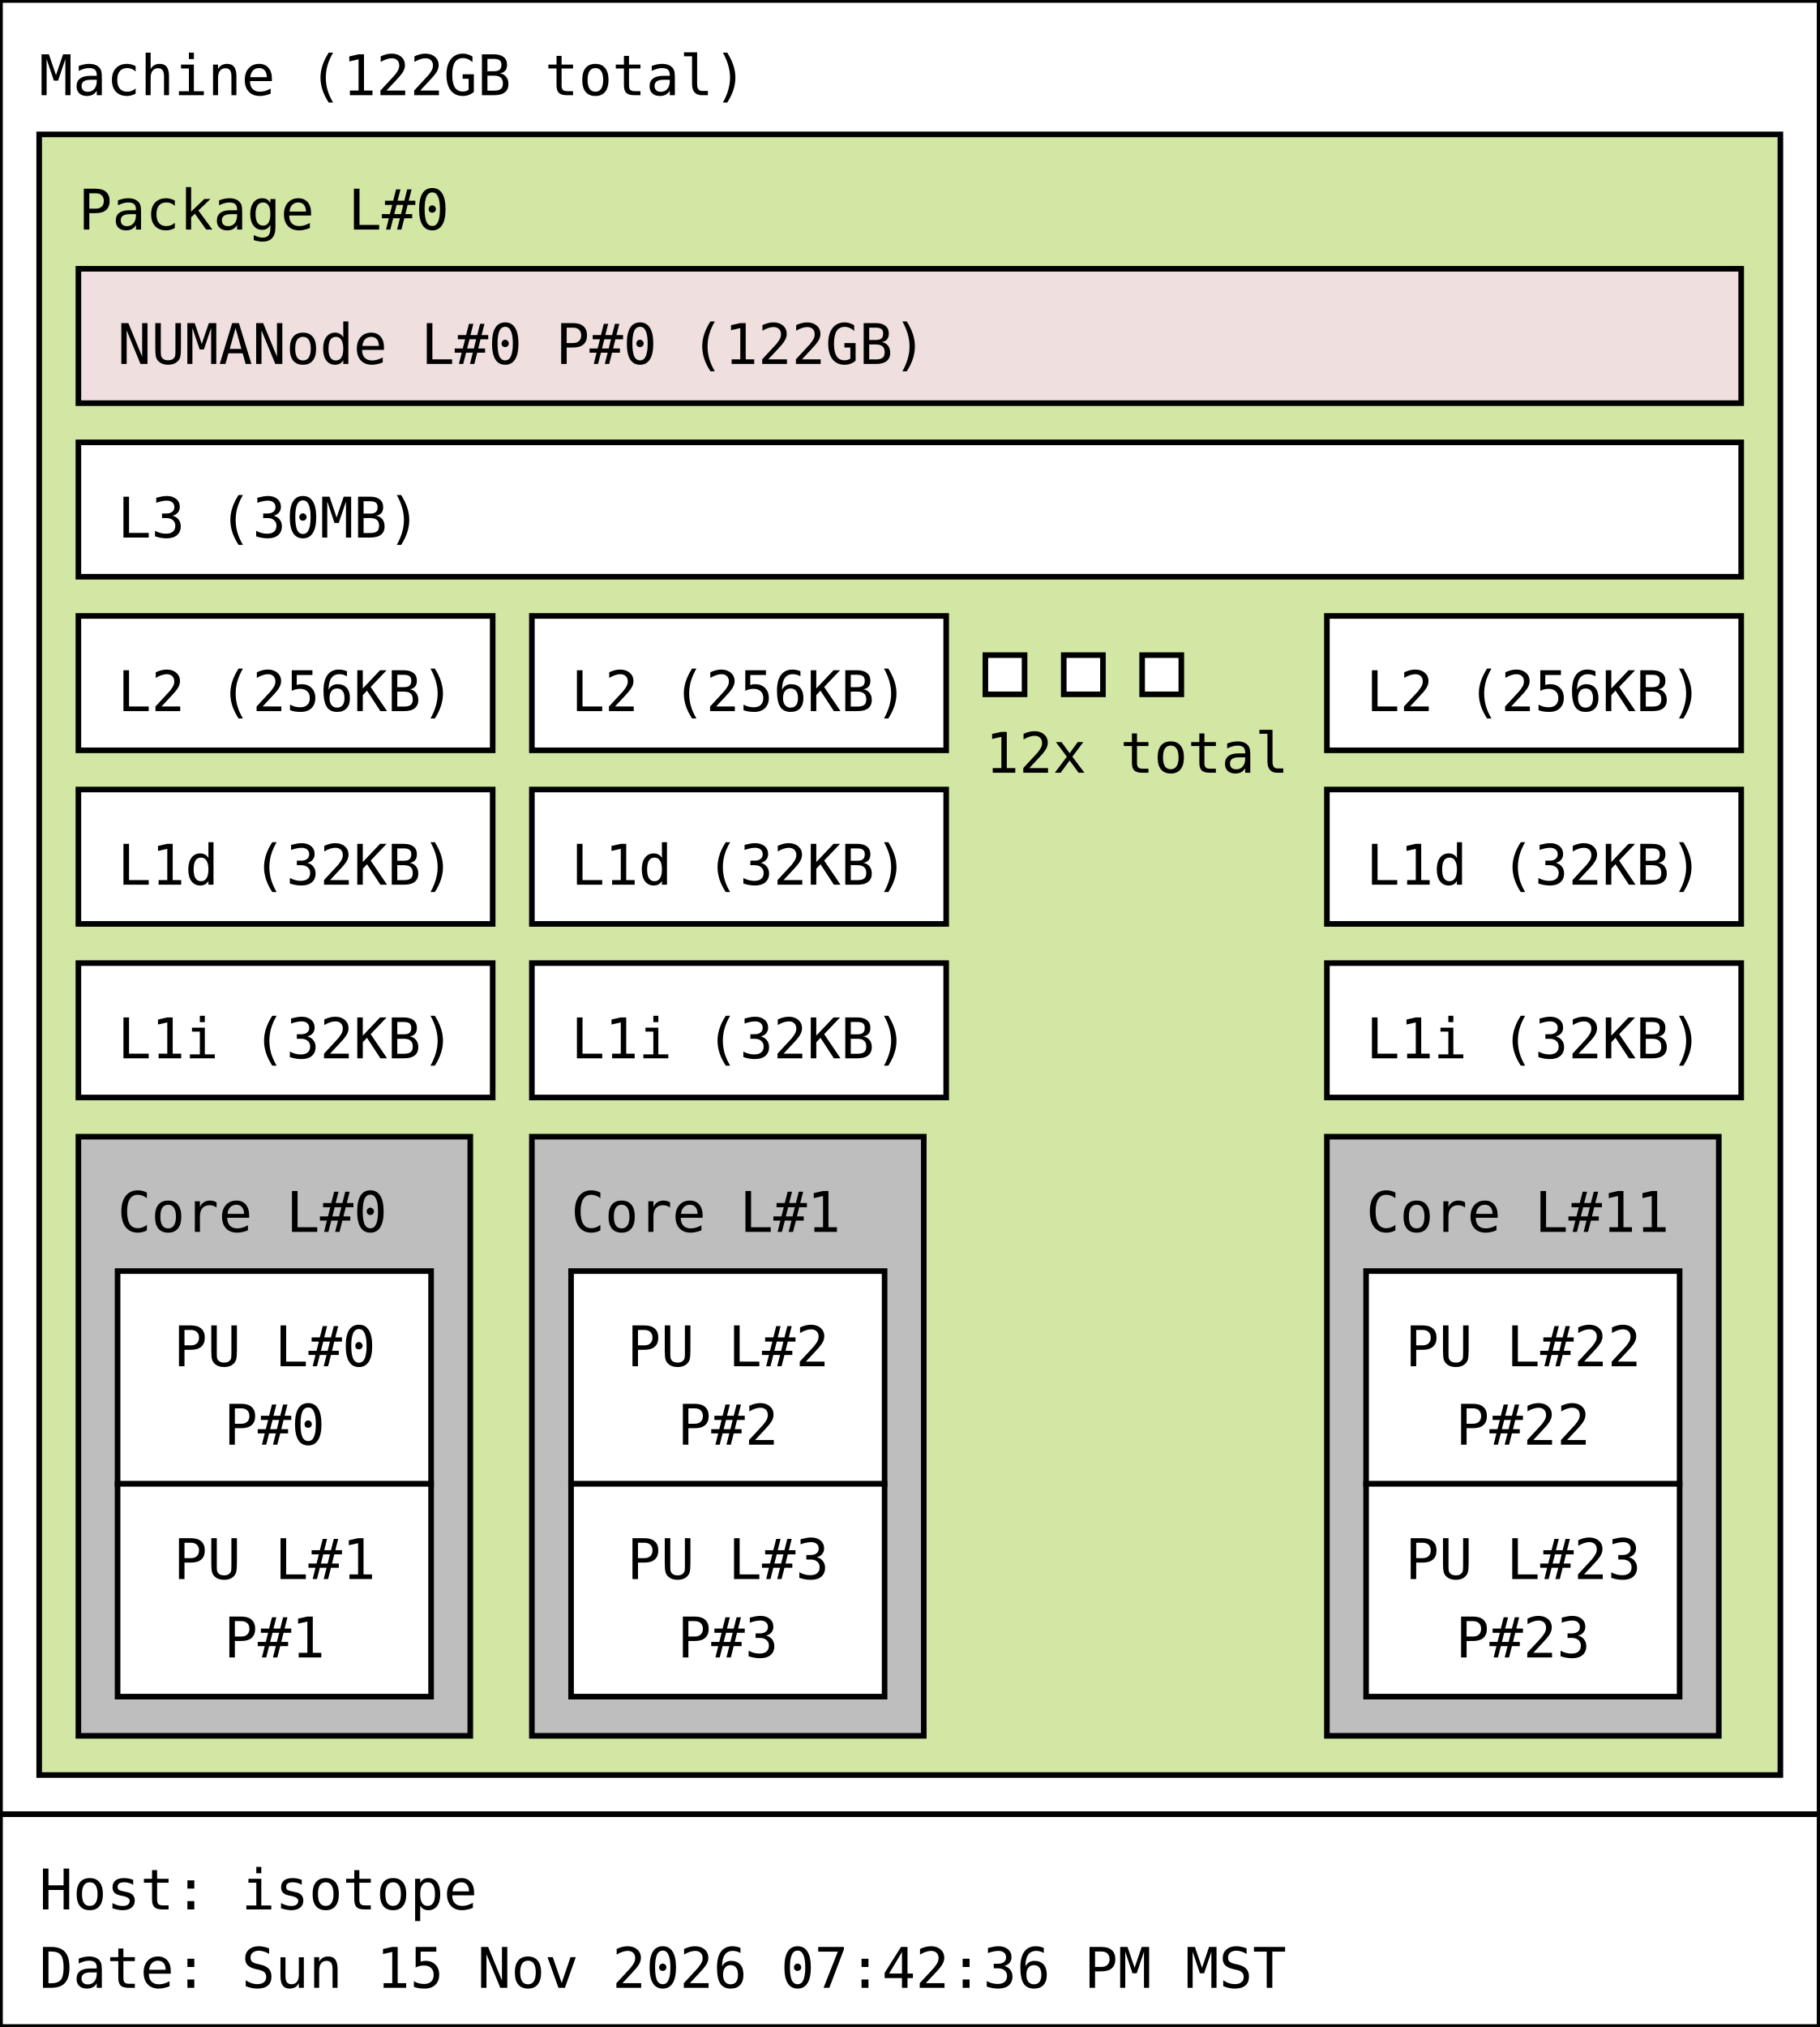
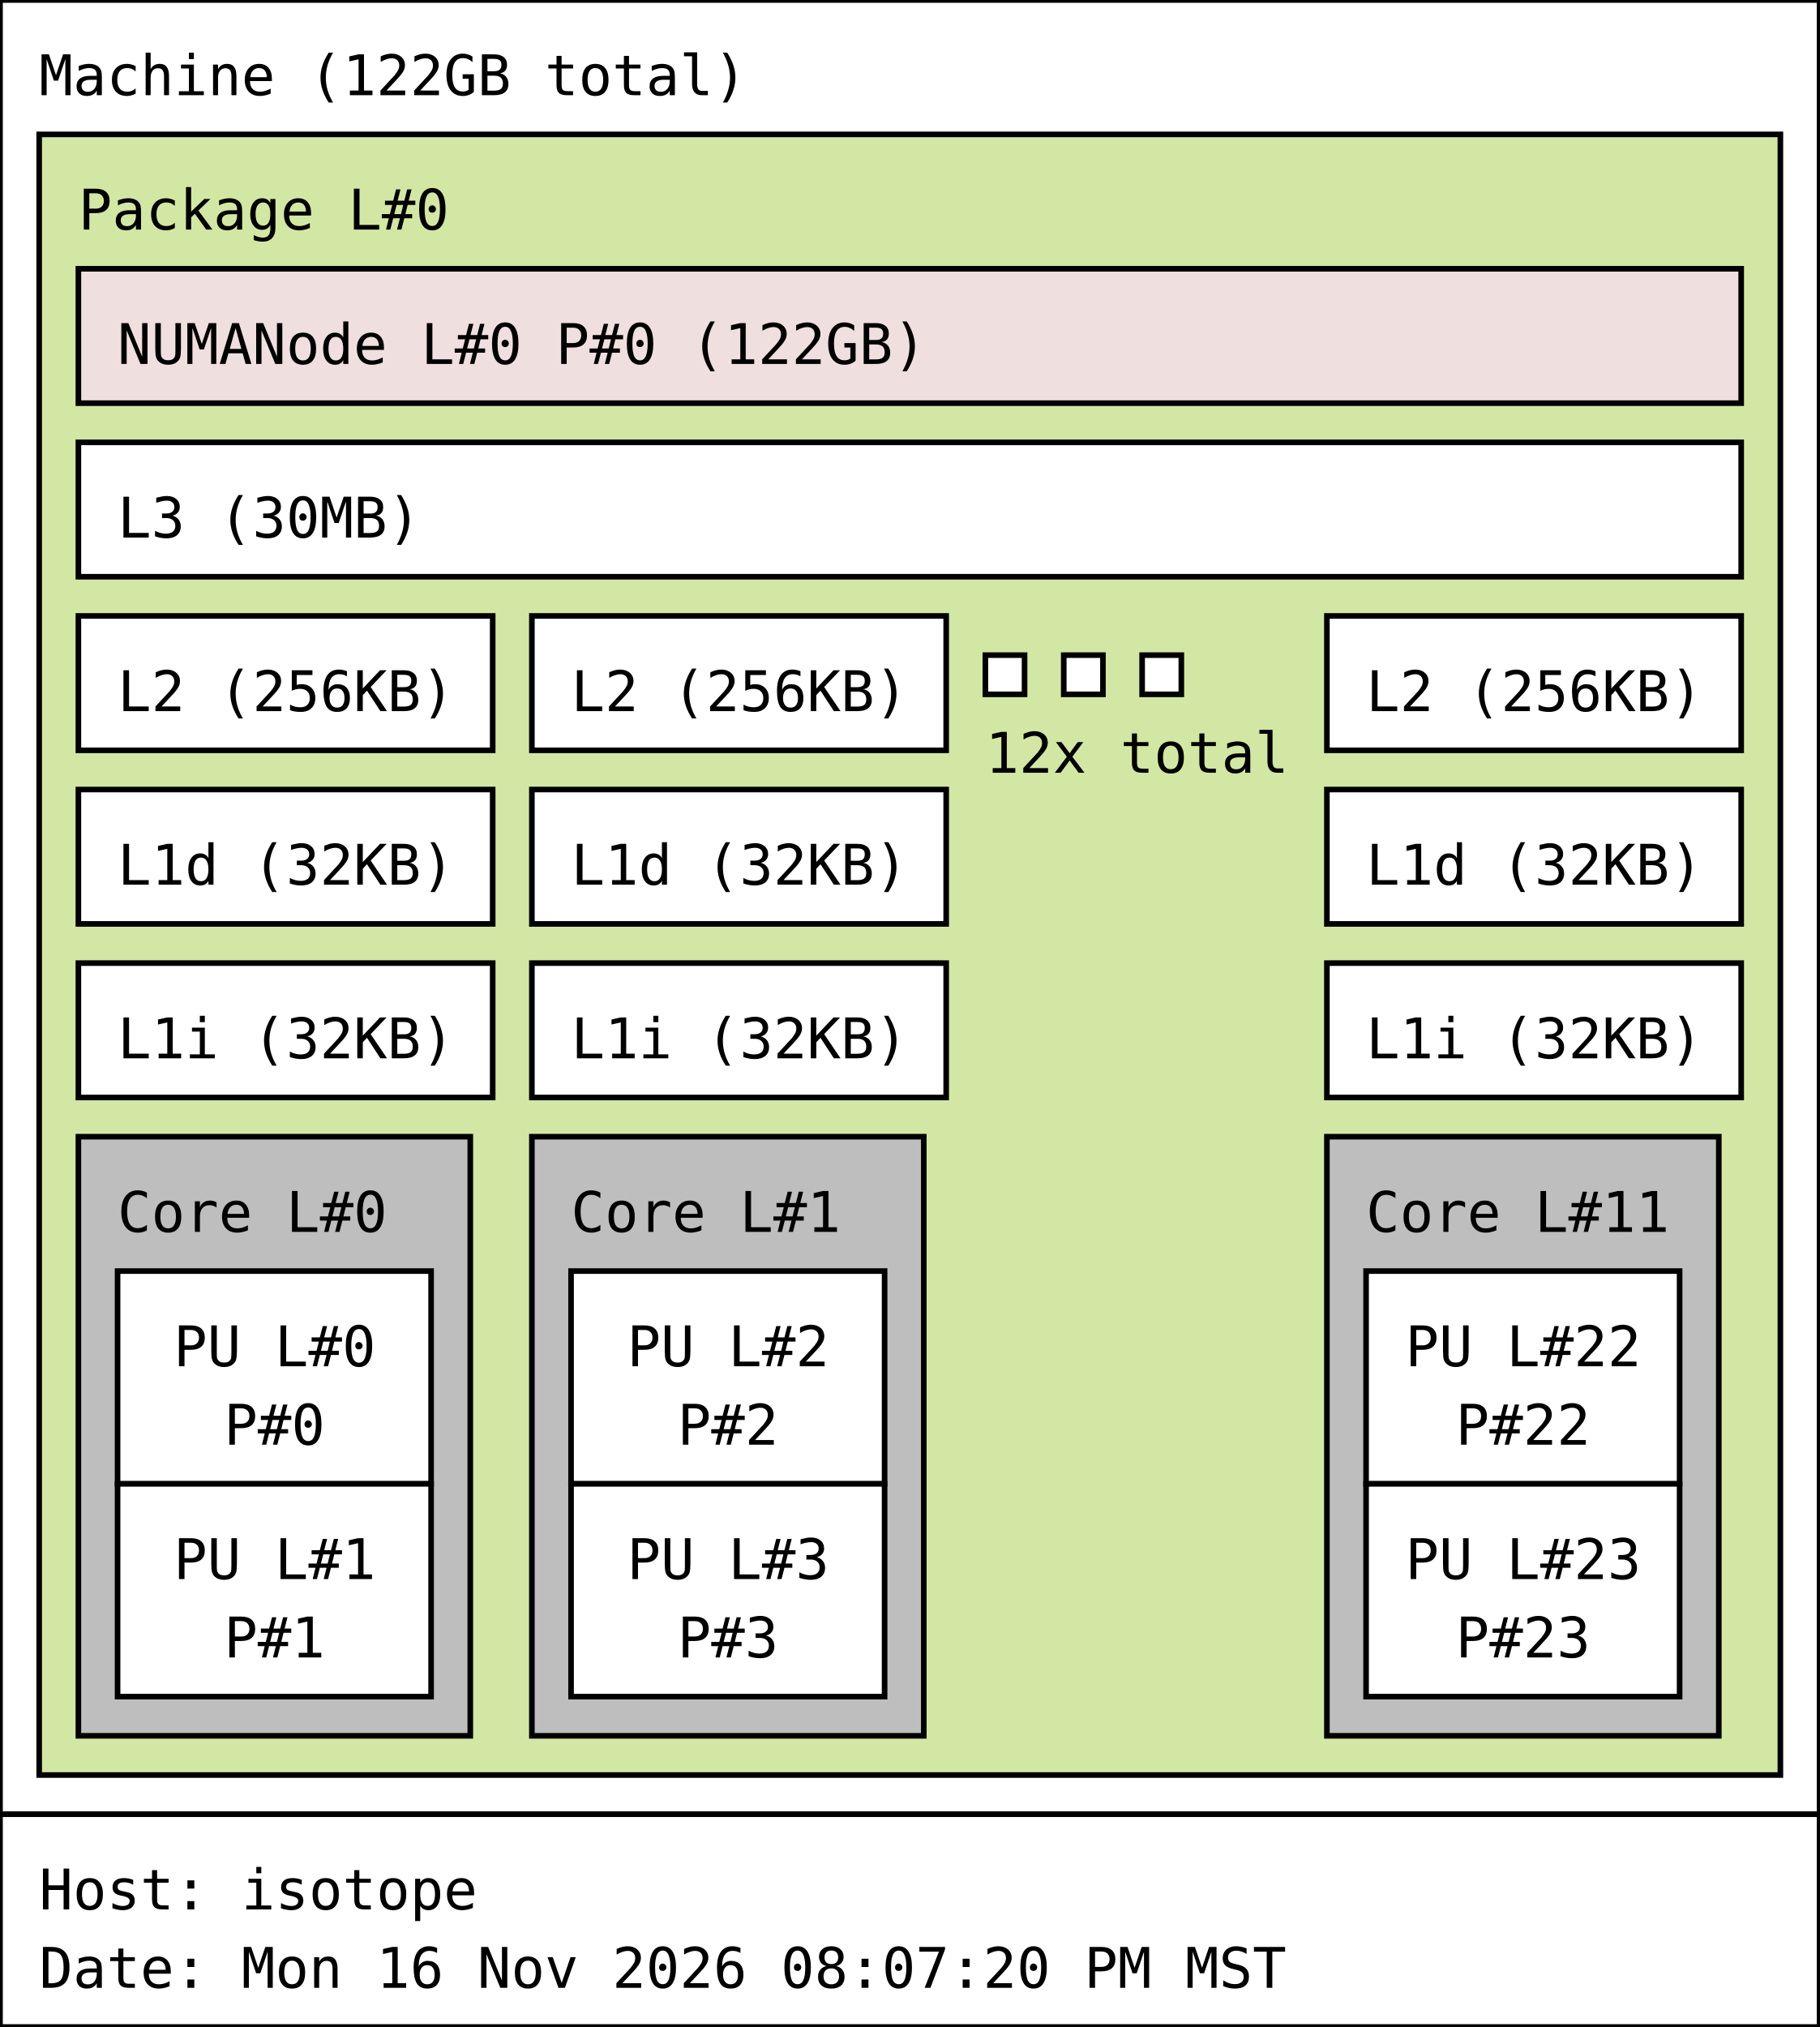
<svg xmlns="http://www.w3.org/2000/svg" width="325px" height="362px" viewBox="0 0 325px 362px" version="1.1">
  <rect id="Machine_0_rect" class="Machine" x="0" y="0" width="325" height="324" fill="rgb(255,255,255)" stroke="rgb(0,0,0)" stroke-width="1" />
  <text id="Machine_0_text" class="Machine" font-family="Monospace" x="7" y="17" fill="rgb(0,0,0)" font-size="10px">Machine (122GB total)</text>
  <rect id="Package_0_rect" class="Package" x="7" y="24" width="311" height="293" fill="rgb(210,231,164)" stroke="rgb(0,0,0)" stroke-width="1" />
  <text id="Package_0_text" class="Package" font-family="Monospace" x="14" y="41" fill="rgb(0,0,0)" font-size="10px">Package L#0</text>
  <rect id="L3_0_rect" class="L3" x="14" y="79" width="297" height="24" fill="rgb(255,255,255)" stroke="rgb(0,0,0)" stroke-width="1" />
  <text id="L3_0_text" class="L3" font-family="Monospace" x="21" y="96" fill="rgb(0,0,0)" font-size="10px">L3 (30MB)</text>
  <rect id="L2_0_rect" class="L2" x="14" y="110" width="74" height="24" fill="rgb(255,255,255)" stroke="rgb(0,0,0)" stroke-width="1" />
  <text id="L2_0_text" class="L2" font-family="Monospace" x="21" y="127" fill="rgb(0,0,0)" font-size="10px">L2 (256KB)</text>
  <rect id="L1d_0_rect" class="L1d" x="14" y="141" width="74" height="24" fill="rgb(255,255,255)" stroke="rgb(0,0,0)" stroke-width="1" />
  <text id="L1d_0_text" class="L1d" font-family="Monospace" x="21" y="158" fill="rgb(0,0,0)" font-size="10px">L1d (32KB)</text>
  <rect id="L1i_0_rect" class="L1i" x="14" y="172" width="74" height="24" fill="rgb(255,255,255)" stroke="rgb(0,0,0)" stroke-width="1" />
  <text id="L1i_0_text" class="L1i" font-family="Monospace" x="21" y="189" fill="rgb(0,0,0)" font-size="10px">L1i (32KB)</text>
  <rect id="Core_0_rect" class="Core" x="14" y="203" width="70" height="107" fill="rgb(190,190,190)" stroke="rgb(0,0,0)" stroke-width="1" />
  <text id="Core_0_text" class="Core" font-family="Monospace" x="21" y="220" fill="rgb(0,0,0)" font-size="10px">Core L#0</text>
  <rect id="PU_0_rect" class="PU" x="21" y="227" width="56" height="38" fill="rgb(255,255,255)" stroke="rgb(0,0,0)" stroke-width="1" />
  <text id="PU_0_text" class="PU" font-family="Monospace" x="31" y="244" fill="rgb(0,0,0)" font-size="10px">PU L#0</text>
  <text id="PU_0_text_1" class="PU" font-family="Monospace" x="40" y="258" fill="rgb(0,0,0)" font-size="10px">P#0</text>
  <rect id="PU_1_rect" class="PU" x="21" y="265" width="56" height="38" fill="rgb(255,255,255)" stroke="rgb(0,0,0)" stroke-width="1" />
  <text id="PU_1_text" class="PU" font-family="Monospace" x="31" y="282" fill="rgb(0,0,0)" font-size="10px">PU L#1</text>
  <text id="PU_1_text_1" class="PU" font-family="Monospace" x="40" y="296" fill="rgb(0,0,0)" font-size="10px">P#1</text>
  <rect id="L2_1_rect" class="L2" x="95" y="110" width="74" height="24" fill="rgb(255,255,255)" stroke="rgb(0,0,0)" stroke-width="1" />
  <text id="L2_1_text" class="L2" font-family="Monospace" x="102" y="127" fill="rgb(0,0,0)" font-size="10px">L2 (256KB)</text>
  <rect id="L1d_1_rect" class="L1d" x="95" y="141" width="74" height="24" fill="rgb(255,255,255)" stroke="rgb(0,0,0)" stroke-width="1" />
  <text id="L1d_1_text" class="L1d" font-family="Monospace" x="102" y="158" fill="rgb(0,0,0)" font-size="10px">L1d (32KB)</text>
  <rect id="L1i_1_rect" class="L1i" x="95" y="172" width="74" height="24" fill="rgb(255,255,255)" stroke="rgb(0,0,0)" stroke-width="1" />
  <text id="L1i_1_text" class="L1i" font-family="Monospace" x="102" y="189" fill="rgb(0,0,0)" font-size="10px">L1i (32KB)</text>
  <rect id="Core_1_rect" class="Core" x="95" y="203" width="70" height="107" fill="rgb(190,190,190)" stroke="rgb(0,0,0)" stroke-width="1" />
  <text id="Core_1_text" class="Core" font-family="Monospace" x="102" y="220" fill="rgb(0,0,0)" font-size="10px">Core L#1</text>
  <rect id="PU_2_rect" class="PU" x="102" y="227" width="56" height="38" fill="rgb(255,255,255)" stroke="rgb(0,0,0)" stroke-width="1" />
  <text id="PU_2_text" class="PU" font-family="Monospace" x="112" y="244" fill="rgb(0,0,0)" font-size="10px">PU L#2</text>
  <text id="PU_2_text_1" class="PU" font-family="Monospace" x="121" y="258" fill="rgb(0,0,0)" font-size="10px">P#2</text>
  <rect id="PU_3_rect" class="PU" x="102" y="265" width="56" height="38" fill="rgb(255,255,255)" stroke="rgb(0,0,0)" stroke-width="1" />
  <text id="PU_3_text" class="PU" font-family="Monospace" x="112" y="282" fill="rgb(0,0,0)" font-size="10px">PU L#3</text>
  <text id="PU_3_text_1" class="PU" font-family="Monospace" x="121" y="296" fill="rgb(0,0,0)" font-size="10px">P#3</text>
  <rect id="L2_2_rect" class="L2" x="176" y="117" width="7" height="7" fill="rgb(255,255,255)" stroke="rgb(0,0,0)" stroke-width="1" />
  <rect id="L2_2_rect" class="L2" x="190" y="117" width="7" height="7" fill="rgb(255,255,255)" stroke="rgb(0,0,0)" stroke-width="1" />
  <rect id="L2_2_rect" class="L2" x="204" y="117" width="7" height="7" fill="rgb(255,255,255)" stroke="rgb(0,0,0)" stroke-width="1" />
  <text id="L2_2_text" class="L2" font-family="Monospace" x="176" y="138" fill="rgb(0,0,0)" font-size="10px">12x total</text>
  <rect id="L2_11_rect" class="L2" x="237" y="110" width="74" height="24" fill="rgb(255,255,255)" stroke="rgb(0,0,0)" stroke-width="1" />
  <text id="L2_11_text" class="L2" font-family="Monospace" x="244" y="127" fill="rgb(0,0,0)" font-size="10px">L2 (256KB)</text>
  <rect id="L1d_11_rect" class="L1d" x="237" y="141" width="74" height="24" fill="rgb(255,255,255)" stroke="rgb(0,0,0)" stroke-width="1" />
  <text id="L1d_11_text" class="L1d" font-family="Monospace" x="244" y="158" fill="rgb(0,0,0)" font-size="10px">L1d (32KB)</text>
  <rect id="L1i_11_rect" class="L1i" x="237" y="172" width="74" height="24" fill="rgb(255,255,255)" stroke="rgb(0,0,0)" stroke-width="1" />
  <text id="L1i_11_text" class="L1i" font-family="Monospace" x="244" y="189" fill="rgb(0,0,0)" font-size="10px">L1i (32KB)</text>
  <rect id="Core_11_rect" class="Core" x="237" y="203" width="70" height="107" fill="rgb(190,190,190)" stroke="rgb(0,0,0)" stroke-width="1" />
  <text id="Core_11_text" class="Core" font-family="Monospace" x="244" y="220" fill="rgb(0,0,0)" font-size="10px">Core L#11</text>
  <rect id="PU_22_rect" class="PU" x="244" y="227" width="56" height="38" fill="rgb(255,255,255)" stroke="rgb(0,0,0)" stroke-width="1" />
  <text id="PU_22_text" class="PU" font-family="Monospace" x="251" y="244" fill="rgb(0,0,0)" font-size="10px">PU L#22</text>
  <text id="PU_22_text_1" class="PU" font-family="Monospace" x="260" y="258" fill="rgb(0,0,0)" font-size="10px">P#22</text>
  <rect id="PU_23_rect" class="PU" x="244" y="265" width="56" height="38" fill="rgb(255,255,255)" stroke="rgb(0,0,0)" stroke-width="1" />
  <text id="PU_23_text" class="PU" font-family="Monospace" x="251" y="282" fill="rgb(0,0,0)" font-size="10px">PU L#23</text>
  <text id="PU_23_text_1" class="PU" font-family="Monospace" x="260" y="296" fill="rgb(0,0,0)" font-size="10px">P#23</text>
  <rect id="NUMANode_0_rect" class="NUMANode" x="14" y="48" width="297" height="24" fill="rgb(239,223,222)" stroke="rgb(0,0,0)" stroke-width="1" />
  <text id="NUMANode_0_text" class="NUMANode" font-family="Monospace" x="21" y="65" fill="rgb(0,0,0)" font-size="10px">NUMANode L#0 P#0 (122GB)</text>
  <rect id="anon_rect" x="0" y="324" width="325" height="38" fill="rgb(255,255,255)" stroke="rgb(0,0,0)" stroke-width="1" />
  <text id="anon_text" font-family="Monospace" x="7" y="341" fill="rgb(0,0,0)" font-size="10px">Host: isotope</text>
-   <text id="anon_text_1" font-family="Monospace" x="7" y="355" fill="rgb(0,0,0)" font-size="10px">Date: Sun 15 Nov 2026 07:42:36 PM MST</text>
+   <text id="anon_text_1" font-family="Monospace" x="7" y="355" fill="rgb(0,0,0)" font-size="10px">Date: Mon 16 Nov 2026 08:07:20 PM MST</text>
</svg>
